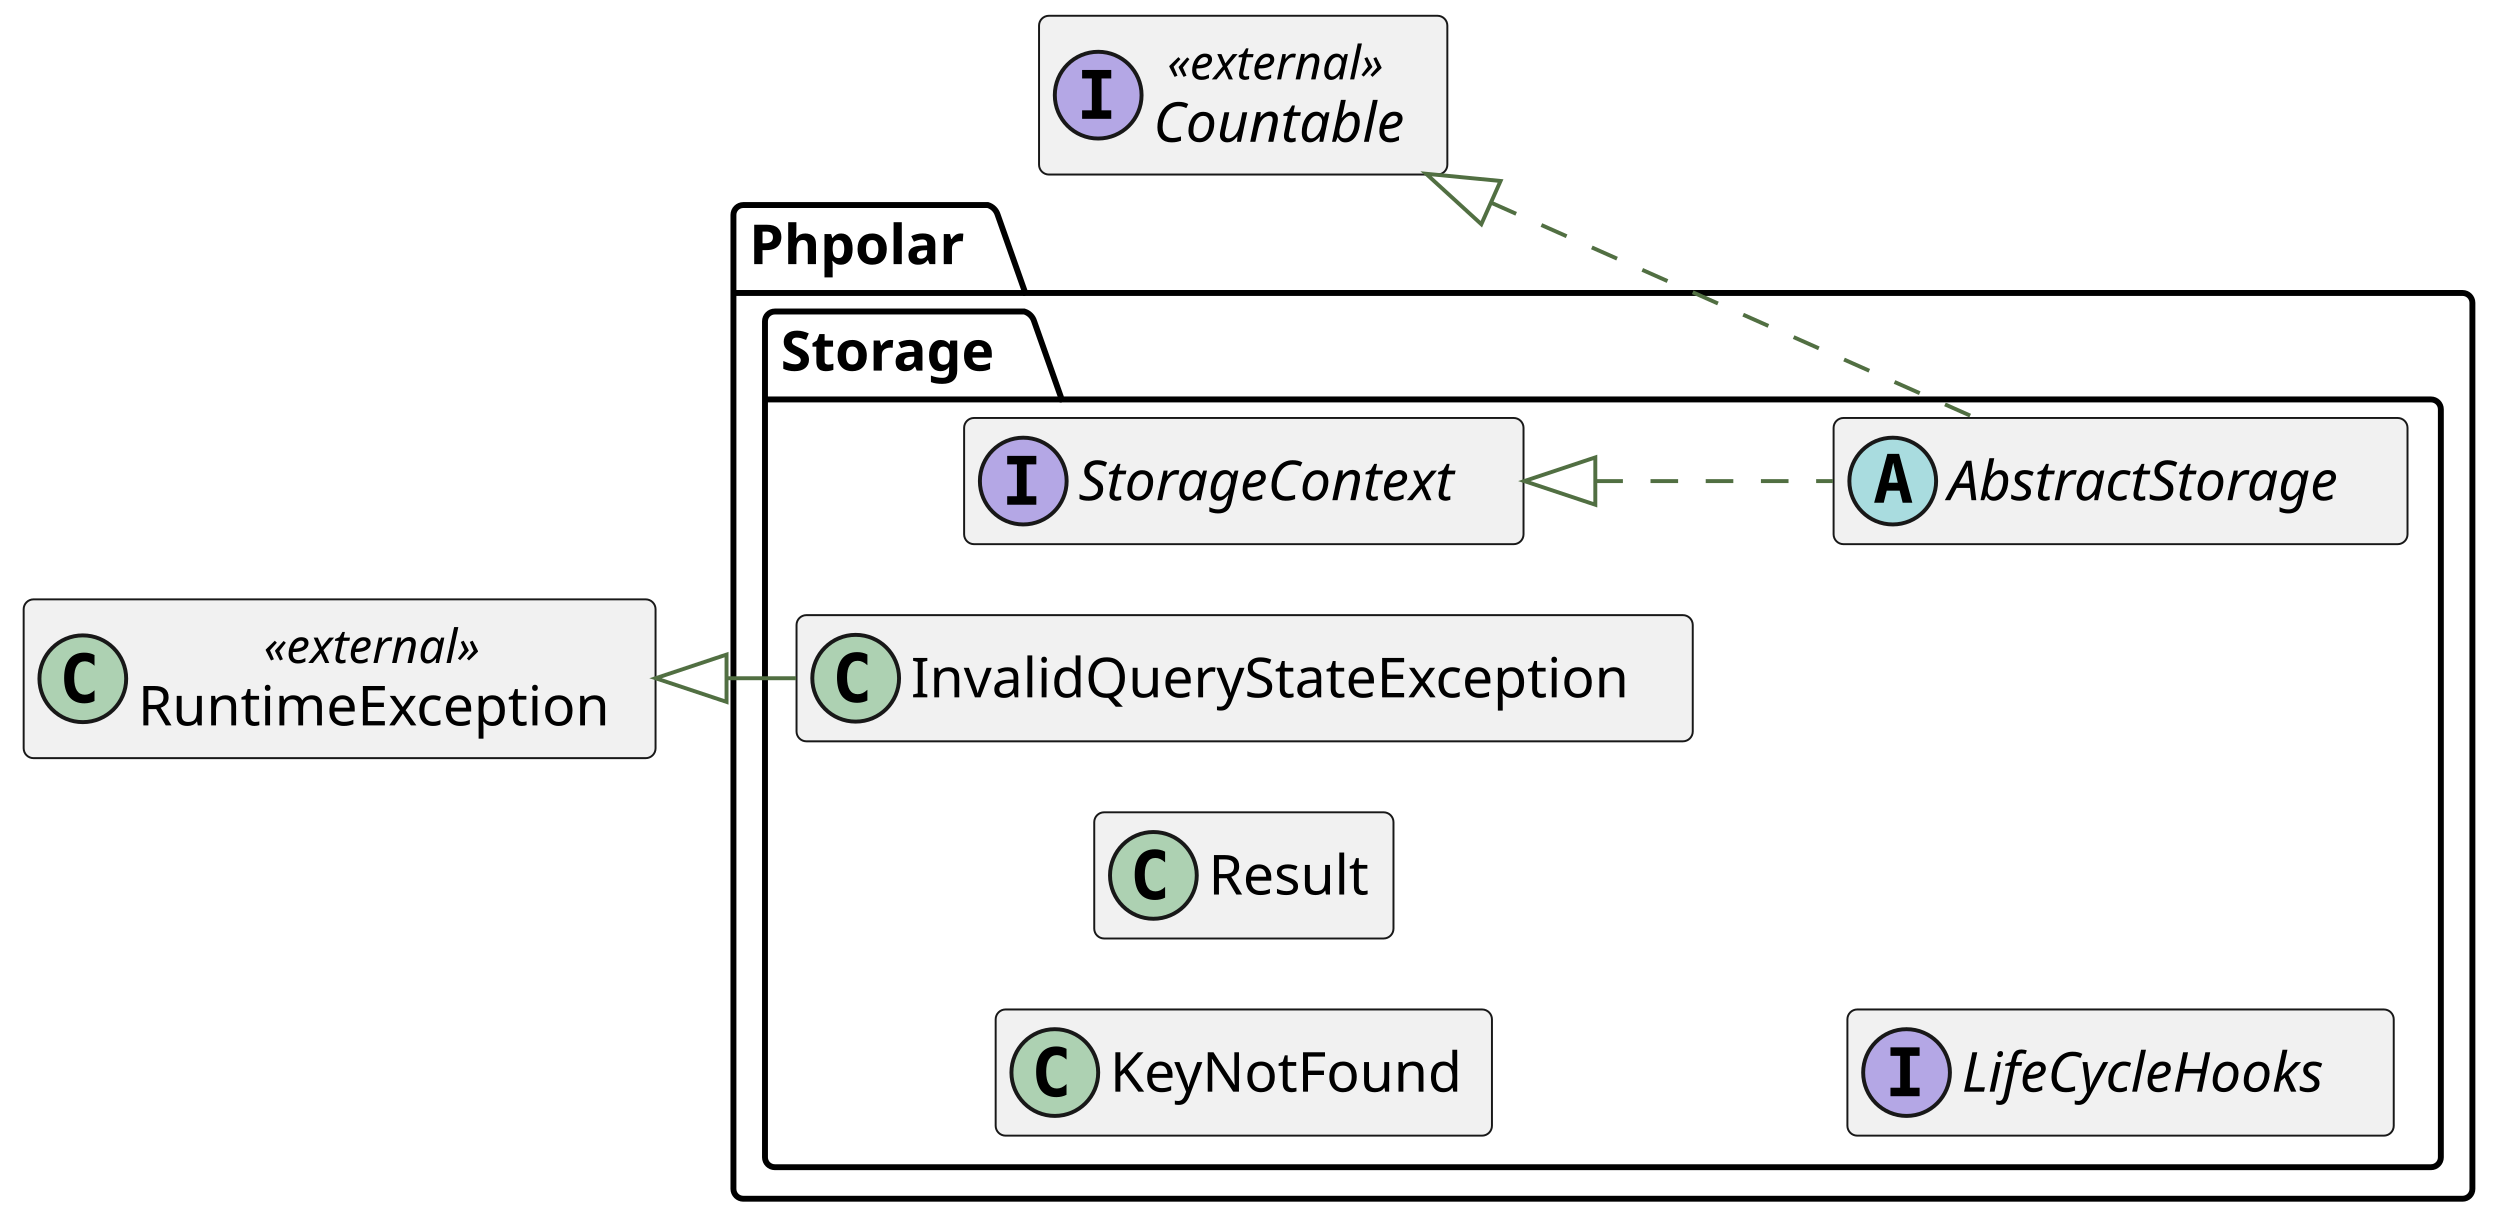
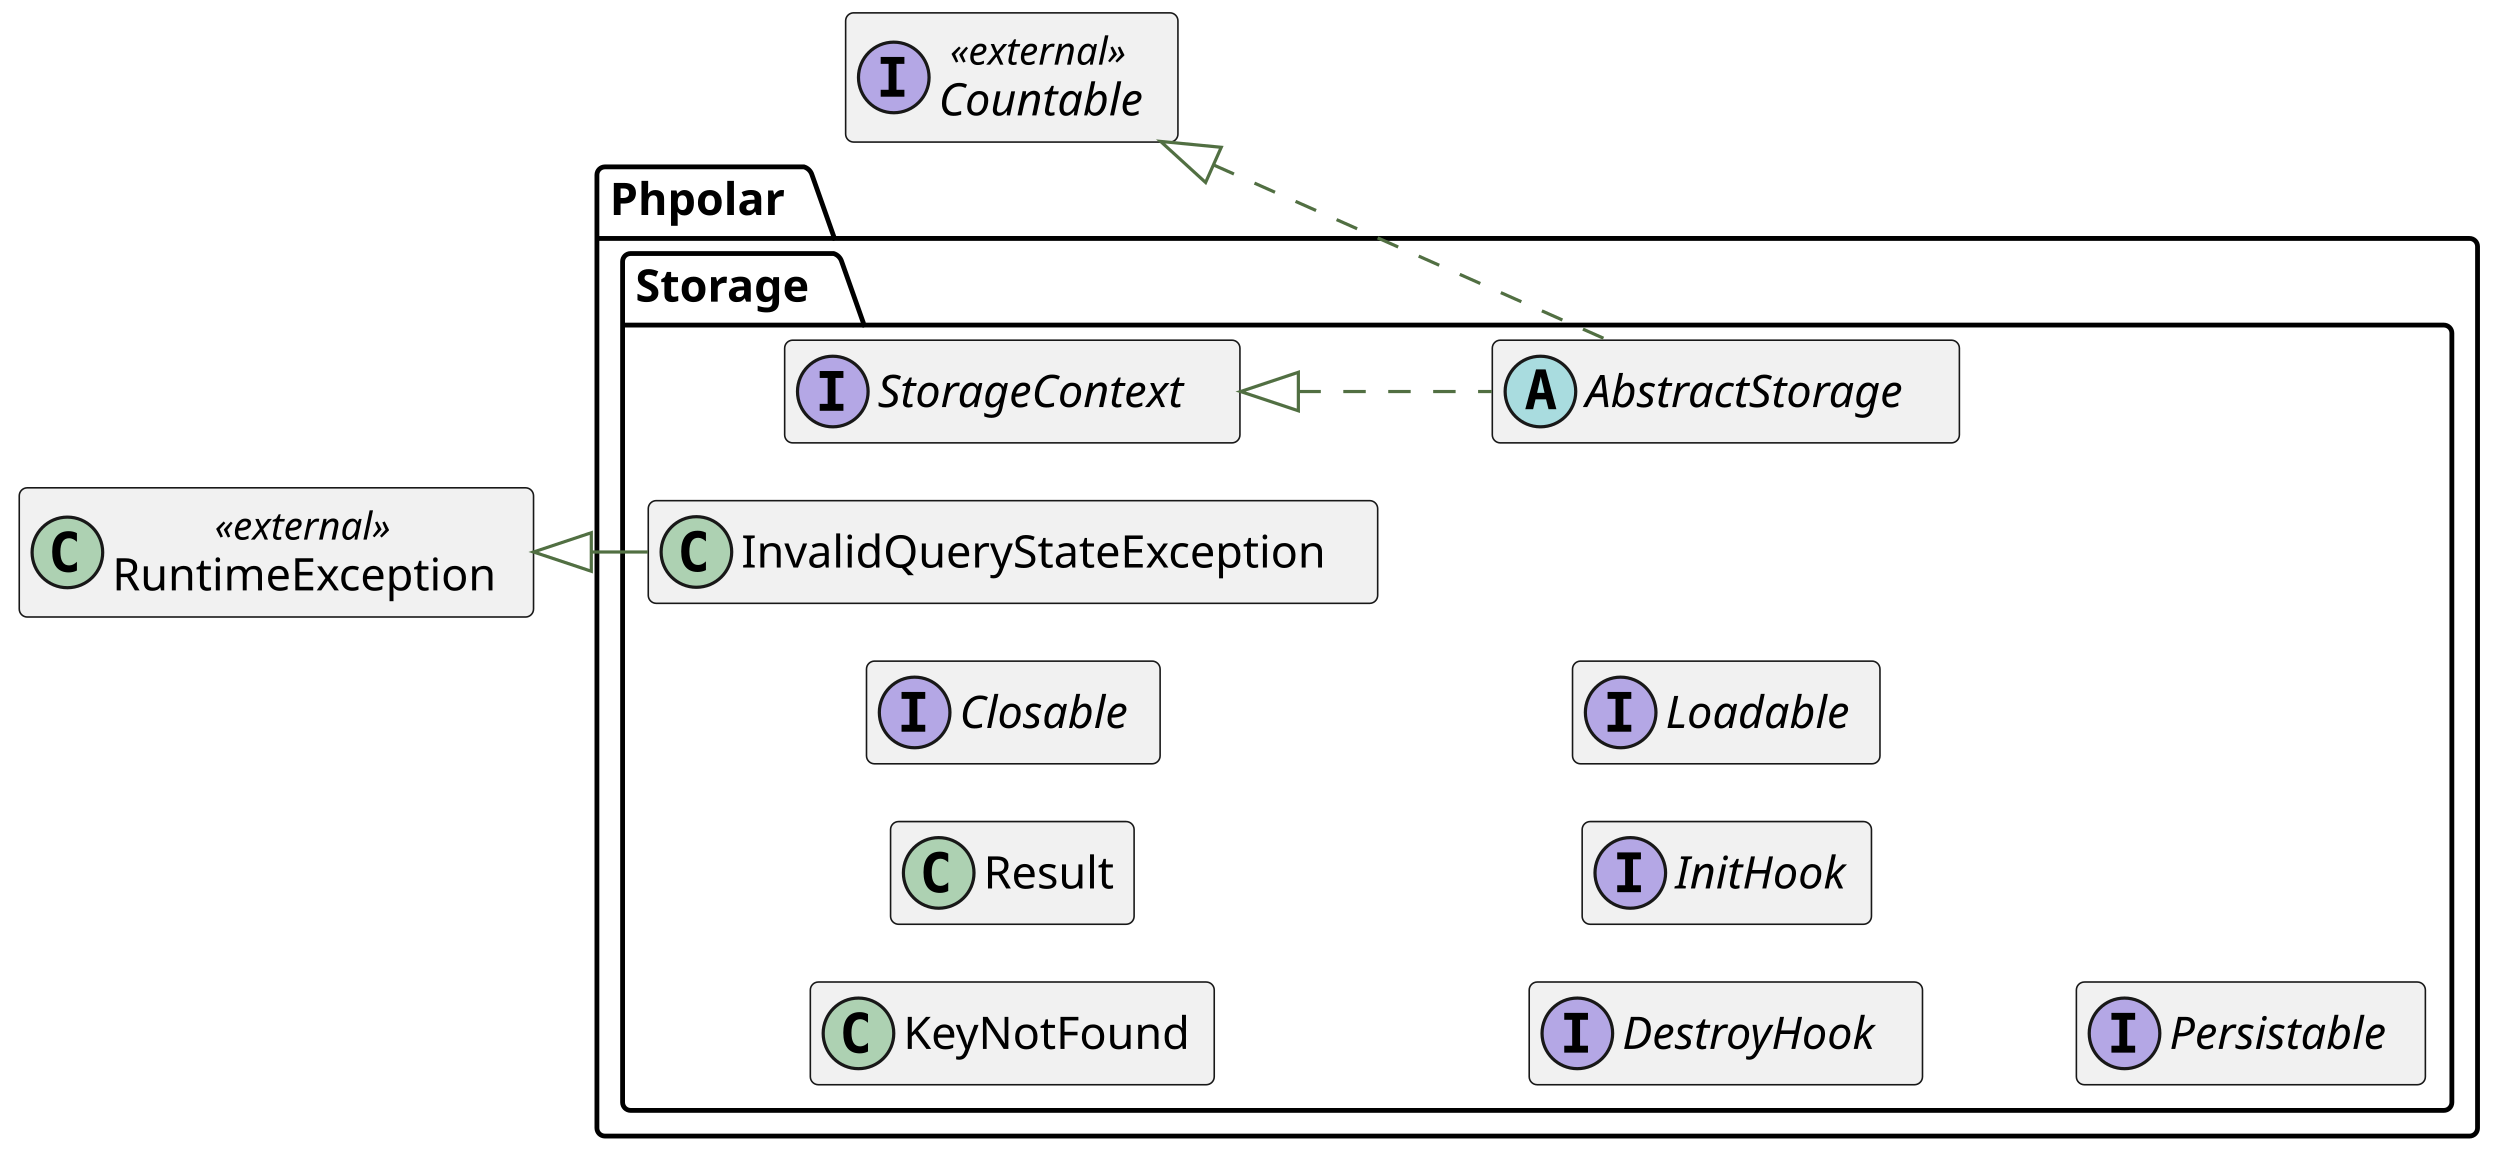
- <svg xmlns="http://www.w3.org/2000/svg" contentStyleType="text/css" data-diagram-type="CLASS" height="311px" preserveAspectRatio="none" style="width:634px;height:311px;background:#FFFFFF;" version="1.1" viewBox="0 0 634 311" width="634px" zoomAndPan="magnify">
+ <svg xmlns="http://www.w3.org/2000/svg" contentStyleType="text/css" data-diagram-type="CLASS" height="361px" preserveAspectRatio="none" style="width:779px;height:361px;background:#FFFFFF;" version="1.1" viewBox="0 0 779 361" width="779px" zoomAndPan="magnify">
  <defs />
  <g>
    <g id="cluster_Phpolar">
-       <path d="M188.5,52 L250.518,52 A3.75,3.75 0 0 1 253.018,54.5 L260.018,74.297 L624.5,74.297 A2.5,2.5 0 0 1 627,76.797 L627,301.5 A2.5,2.5 0 0 1 624.5,304 L188.5,304 A2.5,2.5 0 0 1 186,301.5 L186,54.5 A2.5,2.5 0 0 1 188.5,52 " fill="transparent" style="stroke:#000000;stroke-width:1.5;" />
+       <path d="M188.5,52 L250.518,52 A3.75,3.75 0 0 1 253.018,54.5 L260.018,74.297 L769.5,74.297 A2.5,2.5 0 0 1 772,76.797 L772,351.5 A2.5,2.5 0 0 1 769.5,354 L188.5,354 A2.5,2.5 0 0 1 186,351.5 L186,54.5 A2.5,2.5 0 0 1 188.5,52 " fill="transparent" style="stroke:#000000;stroke-width:1.5;" />
      <line style="stroke:#000000;stroke-width:1.5;" x1="186" x2="260.018" y1="74.297" y2="74.297" />
      <text fill="#000000" font-family="sans-serif" font-size="14" font-weight="bold" lengthAdjust="spacing" textLength="61.018" x="190" y="66.995">Phpolar</text>
    </g>
    <g id="cluster_Storage">
-       <path d="M196.5,79 L259.762,79 A3.75,3.75 0 0 1 262.262,81.5 L269.262,101.297 L616.5,101.297 A2.5,2.5 0 0 1 619,103.797 L619,293.5 A2.5,2.5 0 0 1 616.5,296 L196.5,296 A2.5,2.5 0 0 1 194,293.5 L194,81.5 A2.5,2.5 0 0 1 196.5,79 " fill="transparent" style="stroke:#000000;stroke-width:1.5;" />
+       <path d="M196.5,79 L259.762,79 A3.75,3.75 0 0 1 262.262,81.5 L269.262,101.297 L761.5,101.297 A2.5,2.5 0 0 1 764,103.797 L764,343.5 A2.5,2.5 0 0 1 761.5,346 L196.5,346 A2.5,2.5 0 0 1 194,343.5 L194,81.5 A2.5,2.5 0 0 1 196.5,79 " fill="transparent" style="stroke:#000000;stroke-width:1.5;" />
      <line style="stroke:#000000;stroke-width:1.5;" x1="194" x2="269.262" y1="101.297" y2="101.297" />
      <text fill="#000000" font-family="sans-serif" font-size="14" font-weight="bold" lengthAdjust="spacing" textLength="62.262" x="198" y="93.995">Storage</text>
    </g>
    <g id="elem_Countable__class">
      <rect codeLine="18" fill="#F1F1F1" height="40.266" id="Countable__class" rx="2.5" ry="2.5" style="stroke:#181818;stroke-width:0.5;" width="103.545" x="263.5" y="4" />
      <ellipse cx="278.5" cy="24.133" fill="#B4A7E5" rx="11" ry="11" style="stroke:#181818;stroke-width:1;" />
      <path d="M274.422,19.898 L274.422,17.742 L281.812,17.742 L281.812,19.898 L279.344,19.898 L279.344,27.977 L281.812,27.977 L281.812,30.133 L274.422,30.133 L274.422,27.977 L276.891,27.977 L276.891,19.898 L274.422,19.898 Z " fill="#000000" />
      <text fill="#000000" font-family="sans-serif" font-size="12" font-style="italic" lengthAdjust="spacing" textLength="64.482" x="296.031" y="20.139">«external»</text>
      <text fill="#000000" font-family="sans-serif" font-size="14" font-style="italic" lengthAdjust="spacing" textLength="71.545" x="292.5" y="35.964">Countable</text>
    </g>
    <g id="elem_RuntimeException__class">
      <rect codeLine="24" fill="#F1F1F1" height="40.266" id="RuntimeException__class" rx="2.5" ry="2.5" style="stroke:#181818;stroke-width:0.5;" width="160.249" x="6" y="152" />
      <ellipse cx="21" cy="172.133" fill="#ADD1B2" rx="11" ry="11" style="stroke:#181818;stroke-width:1;" />
      <path d="M23.969,177.773 Q23.391,178.07 22.75,178.211 Q22.109,178.367 21.406,178.367 Q18.906,178.367 17.578,176.727 Q16.266,175.07 16.266,171.945 Q16.266,168.82 17.578,167.164 Q18.906,165.508 21.406,165.508 Q22.109,165.508 22.75,165.664 Q23.406,165.82 23.969,166.117 L23.969,168.836 Q23.344,168.258 22.75,167.992 Q22.156,167.711 21.531,167.711 Q20.188,167.711 19.5,168.789 Q18.812,169.852 18.812,171.945 Q18.812,174.039 19.5,175.117 Q20.188,176.18 21.531,176.18 Q22.156,176.18 22.75,175.914 Q23.344,175.633 23.969,175.055 L23.969,177.773 Z " fill="#000000" />
      <text fill="#000000" font-family="sans-serif" font-size="12" font-style="italic" lengthAdjust="spacing" textLength="64.482" x="66.883" y="168.139">«external»</text>
      <text fill="#000000" font-family="sans-serif" font-size="14" lengthAdjust="spacing" textLength="128.249" x="35" y="183.964">RuntimeException</text>
    </g>
    <g id="elem_StorageContext__interface">
      <rect codeLine="15" fill="#F1F1F1" height="32" id="StorageContext__interface" rx="2.5" ry="2.5" style="stroke:#181818;stroke-width:0.5;" width="141.867" x="244.5" y="106" />
      <ellipse cx="259.5" cy="122" fill="#B4A7E5" rx="11" ry="11" style="stroke:#181818;stroke-width:1;" />
      <path d="M255.422,117.766 L255.422,115.609 L262.812,115.609 L262.812,117.766 L260.344,117.766 L260.344,125.844 L262.812,125.844 L262.812,128 L255.422,128 L255.422,125.844 L257.891,125.844 L257.891,117.766 L255.422,117.766 Z " fill="#000000" />
      <text fill="#000000" font-family="sans-serif" font-size="14" font-style="italic" lengthAdjust="spacing" textLength="109.867" x="273.5" y="126.847">StorageContext</text>
    </g>
    <g id="elem_AbstractStorage__class">
      <rect codeLine="21" fill="#F1F1F1" height="32" id="AbstractStorage__class" rx="2.5" ry="2.5" style="stroke:#181818;stroke-width:0.5;" width="145.545" x="465" y="106" />
      <ellipse cx="480" cy="122" fill="#A9DCDF" rx="11" ry="11" style="stroke:#181818;stroke-width:1;" />
      <path d="M480.109,117.344 L478.953,122.422 L481.281,122.422 L480.109,117.344 Z M478.625,115.109 L481.609,115.109 L484.969,127.5 L482.516,127.5 L481.75,124.438 L478.469,124.438 L477.719,127.5 L475.281,127.5 L478.625,115.109 Z " fill="#000000" />
      <text fill="#000000" font-family="sans-serif" font-size="14" font-style="italic" lengthAdjust="spacing" textLength="113.545" x="494" y="126.847">AbstractStorage</text>
    </g>
    <g id="elem_InvalidQueryStateException__class">
      <rect codeLine="27" fill="#F1F1F1" height="32" id="InvalidQueryStateException__class" rx="2.5" ry="2.5" style="stroke:#181818;stroke-width:0.5;" width="227.282" x="202" y="156" />
      <ellipse cx="217" cy="172" fill="#ADD1B2" rx="11" ry="11" style="stroke:#181818;stroke-width:1;" />
      <path d="M219.969,177.641 Q219.391,177.938 218.75,178.078 Q218.109,178.234 217.406,178.234 Q214.906,178.234 213.578,176.594 Q212.266,174.938 212.266,171.812 Q212.266,168.688 213.578,167.031 Q214.906,165.375 217.406,165.375 Q218.109,165.375 218.75,165.531 Q219.406,165.688 219.969,165.984 L219.969,168.703 Q219.344,168.125 218.75,167.859 Q218.156,167.578 217.531,167.578 Q216.188,167.578 215.5,168.656 Q214.812,169.719 214.812,171.812 Q214.812,173.906 215.5,174.984 Q216.188,176.047 217.531,176.047 Q218.156,176.047 218.75,175.781 Q219.344,175.5 219.969,174.922 L219.969,177.641 Z " fill="#000000" />
      <text fill="#000000" font-family="sans-serif" font-size="14" lengthAdjust="spacing" textLength="195.282" x="231" y="176.847">InvalidQueryStateException</text>
    </g>
    <g id="elem_KeyNotFound__class">
-       <rect codeLine="31" fill="#F1F1F1" height="32" id="KeyNotFound__class" rx="2.5" ry="2.5" style="stroke:#181818;stroke-width:0.5;" width="125.857" x="252.5" y="256" />
-       <ellipse cx="267.5" cy="272" fill="#ADD1B2" rx="11" ry="11" style="stroke:#181818;stroke-width:1;" />
-       <path d="M270.469,277.641 Q269.891,277.938 269.25,278.078 Q268.609,278.234 267.906,278.234 Q265.406,278.234 264.078,276.594 Q262.766,274.938 262.766,271.812 Q262.766,268.688 264.078,267.031 Q265.406,265.375 267.906,265.375 Q268.609,265.375 269.25,265.531 Q269.906,265.688 270.469,265.984 L270.469,268.703 Q269.844,268.125 269.25,267.859 Q268.656,267.578 268.031,267.578 Q266.688,267.578 266,268.656 Q265.312,269.719 265.312,271.812 Q265.312,273.906 266,274.984 Q266.688,276.047 268.031,276.047 Q268.656,276.047 269.25,275.781 Q269.844,275.5 270.469,274.922 L270.469,277.641 Z " fill="#000000" />
-       <text fill="#000000" font-family="sans-serif" font-size="14" lengthAdjust="spacing" textLength="93.857" x="281.5" y="276.847">KeyNotFound</text>
+       <rect codeLine="31" fill="#F1F1F1" height="32" id="KeyNotFound__class" rx="2.5" ry="2.5" style="stroke:#181818;stroke-width:0.5;" width="125.857" x="252.5" y="306" />
+       <ellipse cx="267.5" cy="322" fill="#ADD1B2" rx="11" ry="11" style="stroke:#181818;stroke-width:1;" />
+       <path d="M270.469,327.641 Q269.891,327.938 269.25,328.078 Q268.609,328.234 267.906,328.234 Q265.406,328.234 264.078,326.594 Q262.766,324.938 262.766,321.812 Q262.766,318.688 264.078,317.031 Q265.406,315.375 267.906,315.375 Q268.609,315.375 269.25,315.531 Q269.906,315.688 270.469,315.984 L270.469,318.703 Q269.844,318.125 269.25,317.859 Q268.656,317.578 268.031,317.578 Q266.688,317.578 266,318.656 Q265.312,319.719 265.312,321.812 Q265.312,323.906 266,324.984 Q266.688,326.047 268.031,326.047 Q268.656,326.047 269.25,325.781 Q269.844,325.5 270.469,324.922 L270.469,327.641 Z " fill="#000000" />
+       <text fill="#000000" font-family="sans-serif" font-size="14" lengthAdjust="spacing" textLength="93.857" x="281.5" y="326.847">KeyNotFound</text>
    </g>
    <g id="elem_Result__class">
-       <rect codeLine="35" fill="#F1F1F1" height="32" id="Result__class" rx="2.5" ry="2.5" style="stroke:#181818;stroke-width:0.5;" width="75.887" x="277.5" y="206" />
-       <ellipse cx="292.5" cy="222" fill="#ADD1B2" rx="11" ry="11" style="stroke:#181818;stroke-width:1;" />
-       <path d="M295.469,227.641 Q294.891,227.938 294.25,228.078 Q293.609,228.234 292.906,228.234 Q290.406,228.234 289.078,226.594 Q287.766,224.938 287.766,221.812 Q287.766,218.688 289.078,217.031 Q290.406,215.375 292.906,215.375 Q293.609,215.375 294.25,215.531 Q294.906,215.688 295.469,215.984 L295.469,218.703 Q294.844,218.125 294.25,217.859 Q293.656,217.578 293.031,217.578 Q291.688,217.578 291,218.656 Q290.312,219.719 290.312,221.812 Q290.312,223.906 291,224.984 Q291.688,226.047 293.031,226.047 Q293.656,226.047 294.25,225.781 Q294.844,225.5 295.469,224.922 L295.469,227.641 Z " fill="#000000" />
-       <text fill="#000000" font-family="sans-serif" font-size="14" lengthAdjust="spacing" textLength="43.887" x="306.5" y="226.847">Result</text>
+       <rect codeLine="35" fill="#F1F1F1" height="32" id="Result__class" rx="2.5" ry="2.5" style="stroke:#181818;stroke-width:0.5;" width="75.887" x="277.5" y="256" />
+       <ellipse cx="292.5" cy="272" fill="#ADD1B2" rx="11" ry="11" style="stroke:#181818;stroke-width:1;" />
+       <path d="M295.469,277.641 Q294.891,277.938 294.25,278.078 Q293.609,278.234 292.906,278.234 Q290.406,278.234 289.078,276.594 Q287.766,274.938 287.766,271.812 Q287.766,268.688 289.078,267.031 Q290.406,265.375 292.906,265.375 Q293.609,265.375 294.25,265.531 Q294.906,265.688 295.469,265.984 L295.469,268.703 Q294.844,268.125 294.25,267.859 Q293.656,267.578 293.031,267.578 Q291.688,267.578 291,268.656 Q290.312,269.719 290.312,271.812 Q290.312,273.906 291,274.984 Q291.688,276.047 293.031,276.047 Q293.656,276.047 294.25,275.781 Q294.844,275.5 295.469,274.922 L295.469,277.641 Z " fill="#000000" />
+       <text fill="#000000" font-family="sans-serif" font-size="14" lengthAdjust="spacing" textLength="43.887" x="306.5" y="276.847">Result</text>
    </g>
-     <g id="elem_LifeCycleHooks__interface">
-       <rect codeLine="39" fill="#F1F1F1" height="32" id="LifeCycleHooks__interface" rx="2.5" ry="2.5" style="stroke:#181818;stroke-width:0.5;" width="138.552" x="468.5" y="256" />
-       <ellipse cx="483.5" cy="272" fill="#B4A7E5" rx="11" ry="11" style="stroke:#181818;stroke-width:1;" />
-       <path d="M479.422,267.766 L479.422,265.609 L486.812,265.609 L486.812,267.766 L484.344,267.766 L484.344,275.844 L486.812,275.844 L486.812,278 L479.422,278 L479.422,275.844 L481.891,275.844 L481.891,267.766 L479.422,267.766 Z " fill="#000000" />
-       <text fill="#000000" font-family="sans-serif" font-size="14" font-style="italic" lengthAdjust="spacing" textLength="106.552" x="497.5" y="276.847">LifeCycleHooks</text>
+     <g id="elem_Closable__interface">
+       <rect codeLine="39" fill="#F1F1F1" height="32" id="Closable__interface" rx="2.5" ry="2.5" style="stroke:#181818;stroke-width:0.5;" width="91.493" x="270" y="206" />
+       <ellipse cx="285" cy="222" fill="#B4A7E5" rx="11" ry="11" style="stroke:#181818;stroke-width:1;" />
+       <path d="M280.922,217.766 L280.922,215.609 L288.312,215.609 L288.312,217.766 L285.844,217.766 L285.844,225.844 L288.312,225.844 L288.312,228 L280.922,228 L280.922,225.844 L283.391,225.844 L283.391,217.766 L280.922,217.766 Z " fill="#000000" />
+       <text fill="#000000" font-family="sans-serif" font-size="14" font-style="italic" lengthAdjust="spacing" textLength="59.493" x="299" y="226.847">Closable</text>
+     </g>
+     <g id="elem_DestroyHook__interface">
+       <rect codeLine="43" fill="#F1F1F1" height="32" id="DestroyHook__interface" rx="2.5" ry="2.5" style="stroke:#181818;stroke-width:0.5;" width="122.549" x="476.5" y="306" />
+       <ellipse cx="491.5" cy="322" fill="#B4A7E5" rx="11" ry="11" style="stroke:#181818;stroke-width:1;" />
+       <path d="M487.422,317.766 L487.422,315.609 L494.812,315.609 L494.812,317.766 L492.344,317.766 L492.344,325.844 L494.812,325.844 L494.812,328 L487.422,328 L487.422,325.844 L489.891,325.844 L489.891,317.766 L487.422,317.766 Z " fill="#000000" />
+       <text fill="#000000" font-family="sans-serif" font-size="14" font-style="italic" lengthAdjust="spacing" textLength="90.549" x="505.5" y="326.847">DestroyHook</text>
+     </g>
+     <g id="elem_InitHook__interface">
+       <rect codeLine="47" fill="#F1F1F1" height="32" id="InitHook__interface" rx="2.5" ry="2.5" style="stroke:#181818;stroke-width:0.5;" width="90.147" x="493" y="256" />
+       <ellipse cx="508" cy="272" fill="#B4A7E5" rx="11" ry="11" style="stroke:#181818;stroke-width:1;" />
+       <path d="M503.922,267.766 L503.922,265.609 L511.312,265.609 L511.312,267.766 L508.844,267.766 L508.844,275.844 L511.312,275.844 L511.312,278 L503.922,278 L503.922,275.844 L506.391,275.844 L506.391,267.766 L503.922,267.766 Z " fill="#000000" />
+       <text fill="#000000" font-family="sans-serif" font-size="14" font-style="italic" lengthAdjust="spacing" textLength="58.147" x="522" y="276.847">InitHook</text>
+     </g>
+     <g id="elem_Loadable__interface">
+       <rect codeLine="51" fill="#F1F1F1" height="32" id="Loadable__interface" rx="2.5" ry="2.5" style="stroke:#181818;stroke-width:0.5;" width="95.8" x="490" y="206" />
+       <ellipse cx="505" cy="222" fill="#B4A7E5" rx="11" ry="11" style="stroke:#181818;stroke-width:1;" />
+       <path d="M500.922,217.766 L500.922,215.609 L508.312,215.609 L508.312,217.766 L505.844,217.766 L505.844,225.844 L508.312,225.844 L508.312,228 L500.922,228 L500.922,225.844 L503.391,225.844 L503.391,217.766 L500.922,217.766 Z " fill="#000000" />
+       <text fill="#000000" font-family="sans-serif" font-size="14" font-style="italic" lengthAdjust="spacing" textLength="63.8" x="519" y="226.847">Loadable</text>
+     </g>
+     <g id="elem_Persistable__interface">
+       <rect codeLine="55" fill="#F1F1F1" height="32" id="Persistable__interface" rx="2.5" ry="2.5" style="stroke:#181818;stroke-width:0.5;" width="108.747" x="647" y="306" />
+       <ellipse cx="662" cy="322" fill="#B4A7E5" rx="11" ry="11" style="stroke:#181818;stroke-width:1;" />
+       <path d="M657.922,317.766 L657.922,315.609 L665.312,315.609 L665.312,317.766 L662.844,317.766 L662.844,325.844 L665.312,325.844 L665.312,328 L657.922,328 L657.922,325.844 L660.391,325.844 L660.391,317.766 L657.922,317.766 Z " fill="#000000" />
+       <text fill="#000000" font-family="sans-serif" font-size="14" font-style="italic" lengthAdjust="spacing" textLength="76.747" x="676" y="326.847">Persistable</text>
    </g>
    <polygon fill="transparent" points="386.57,122,404.57,128,404.57,116,386.57,122" style="stroke:#516F42;stroke-width:1;" />
    <path d="M404.57,122 C429.539,122 439.693,122 464.835,122 " fill="transparent" style="stroke:#516F42;stroke-width:1;stroke-dasharray:7.0,7.0;" />
    <polygon fill="transparent" points="361.654,44.068,375.665,56.862,380.539,45.896,361.654,44.068" style="stroke:#516F42;stroke-width:1;" />
    <path d="M378.102,51.379 C419.177,69.634 462.584,88.926 500.653,105.846 " fill="transparent" style="stroke:#516F42;stroke-width:1;stroke-dasharray:7.0,7.0;" />
    <polygon fill="transparent" points="166.249,172,184.249,178,184.249,166,166.249,172" style="stroke:#516F42;stroke-width:1;" />
    <path d="M184.249,172 C195.79,172 189.855,172 201.902,172 " fill="transparent" style="stroke:#516F42;stroke-width:1;" />
  </g>
</svg>
